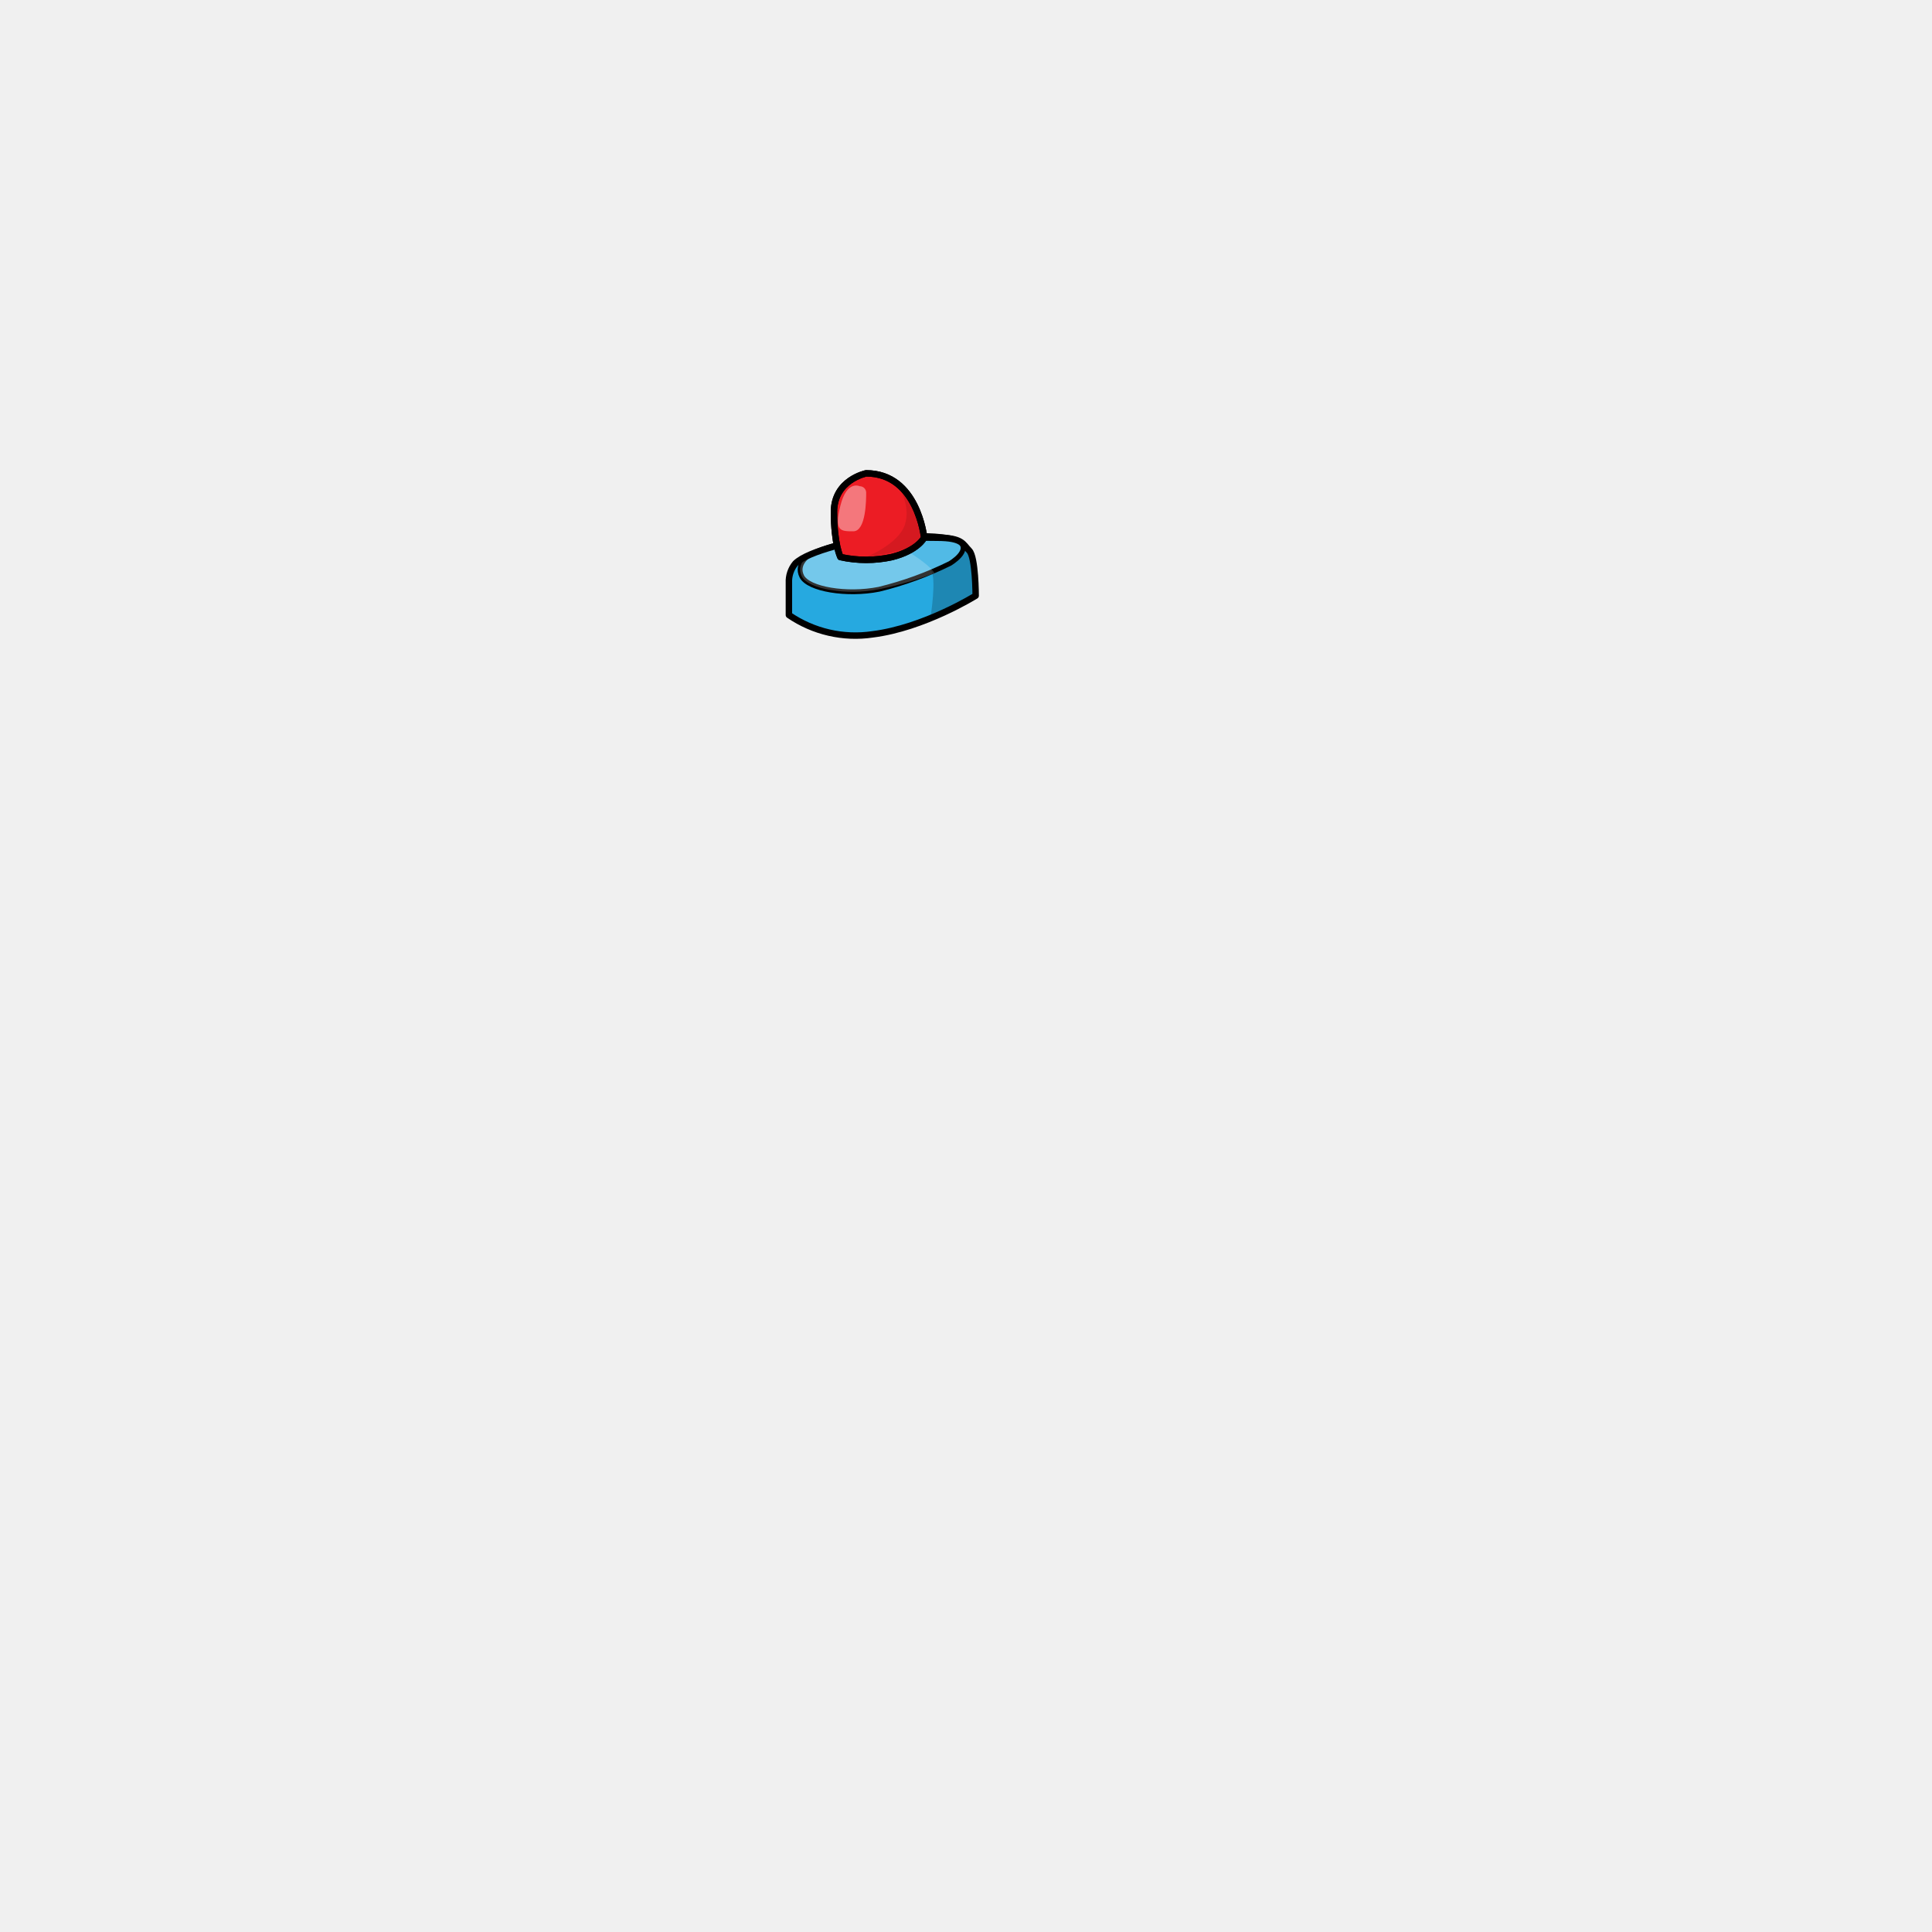
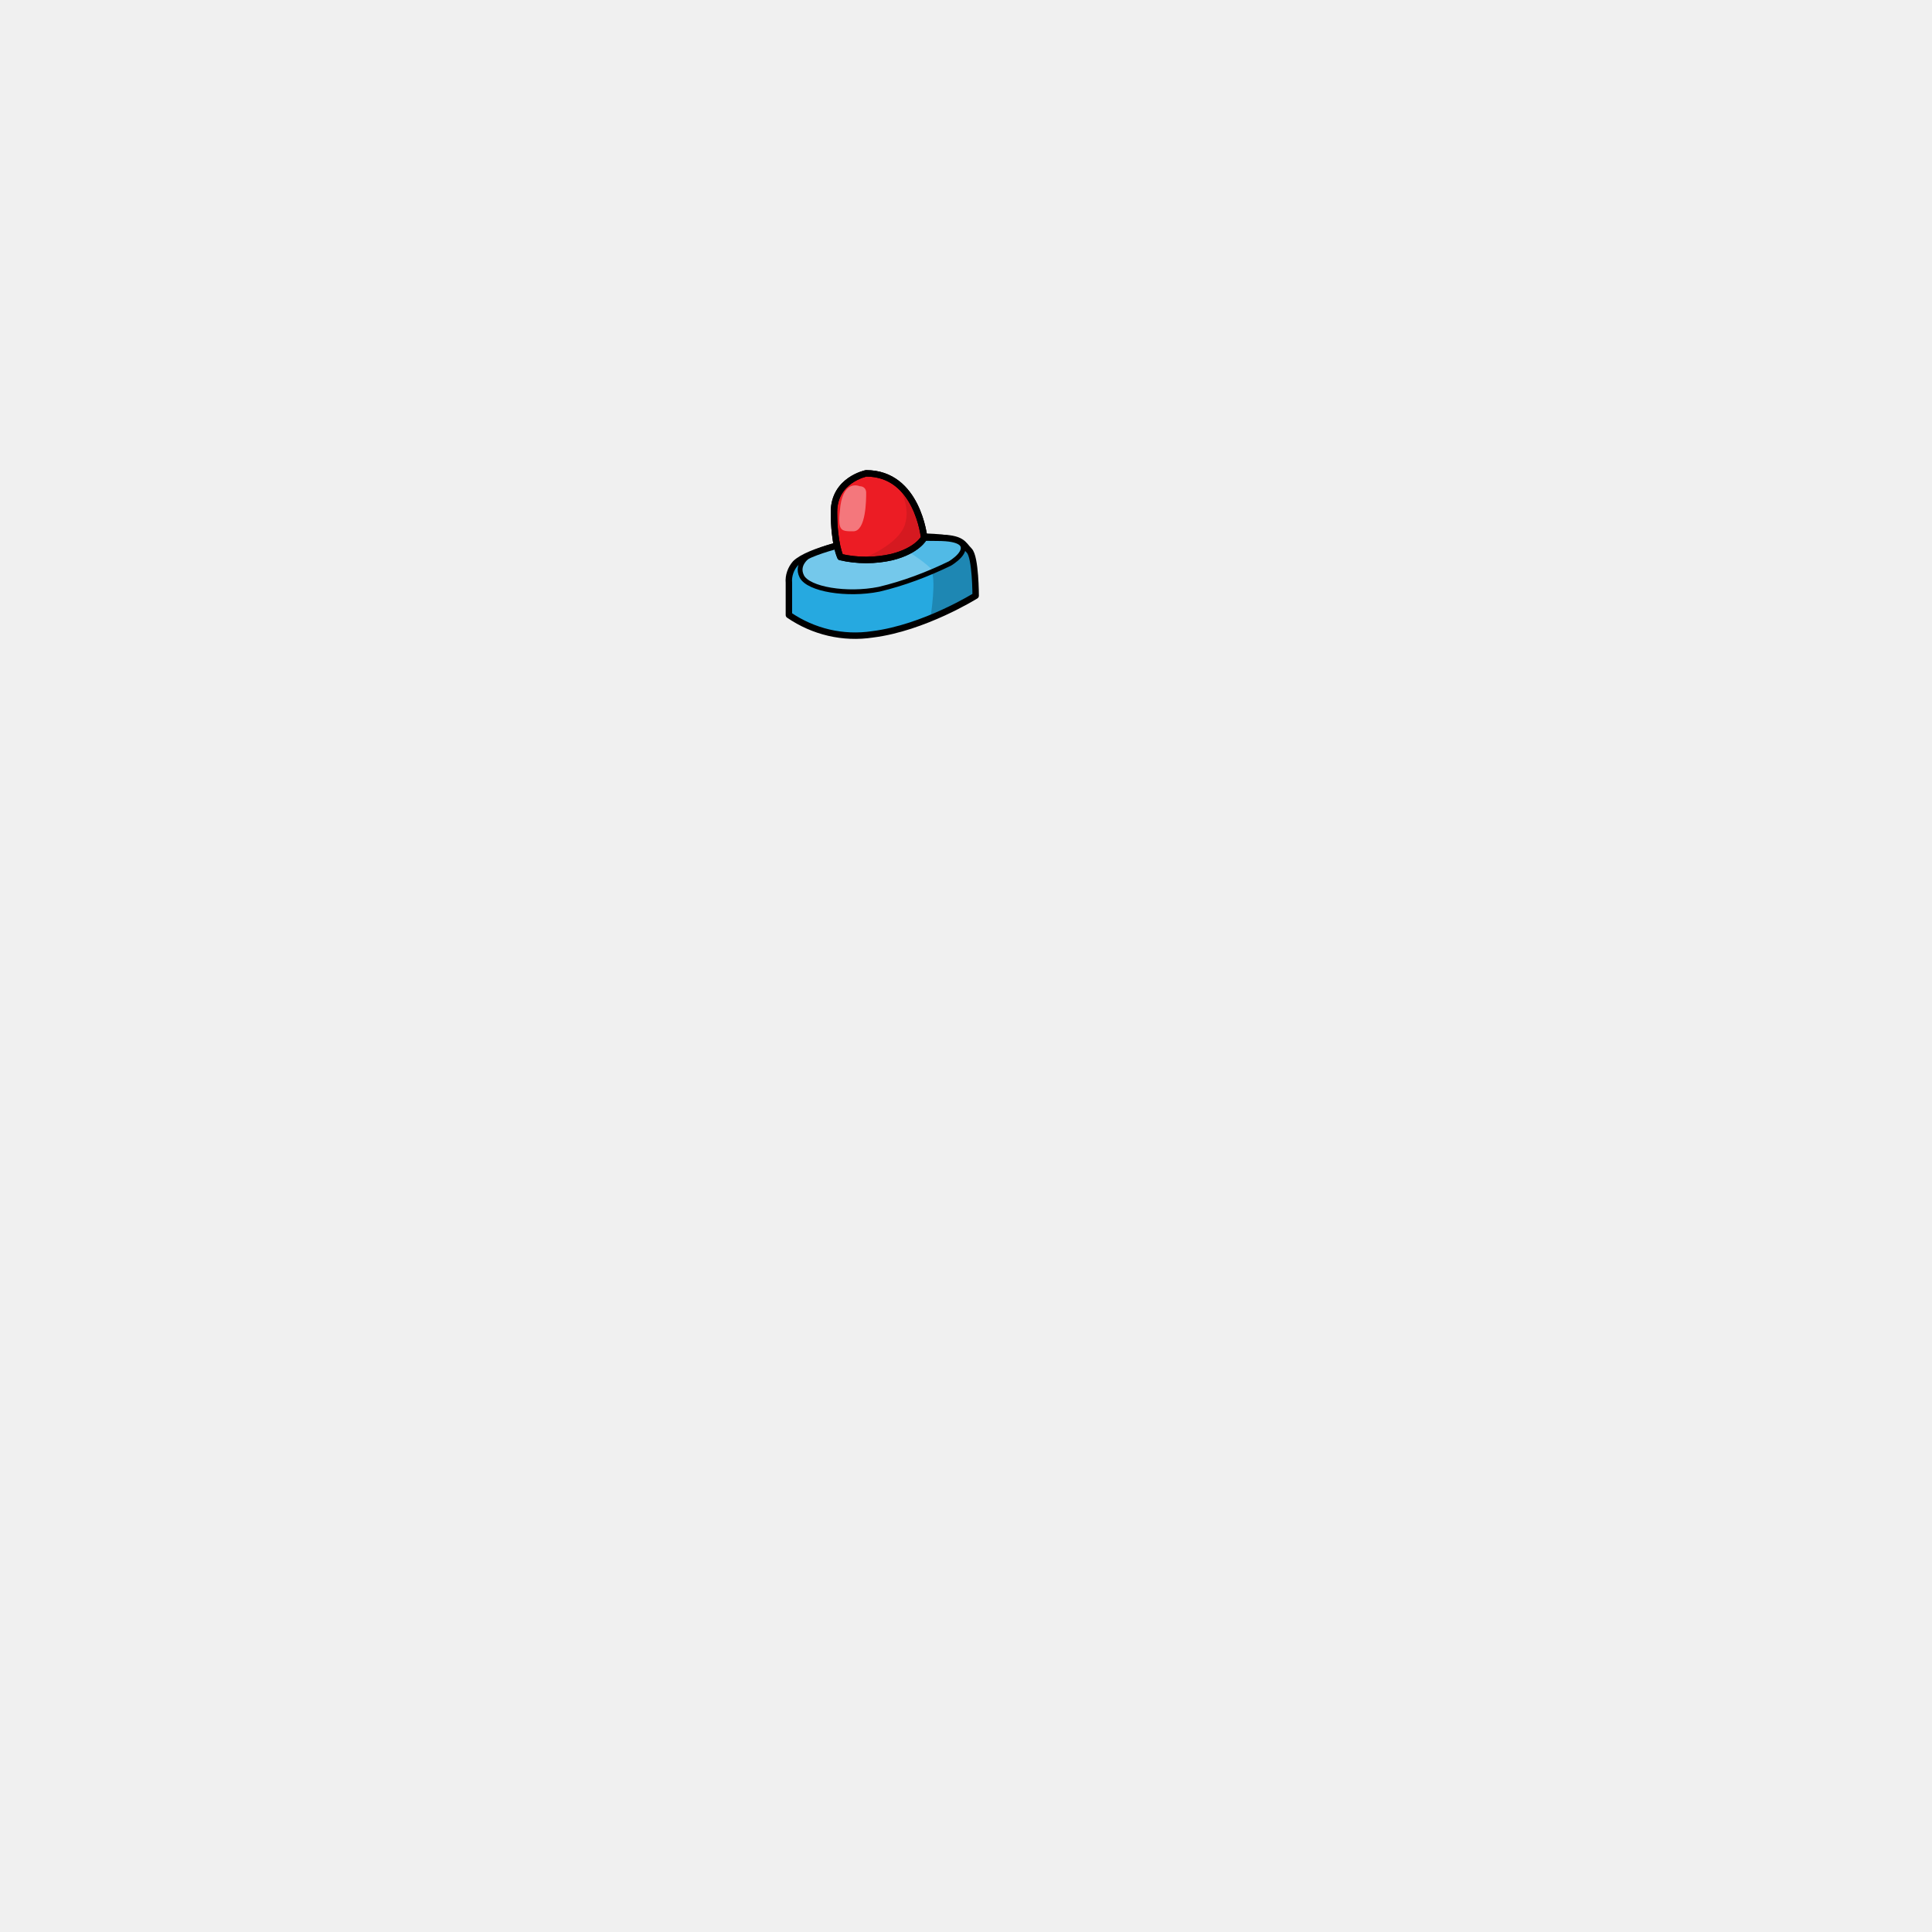
- <svg xmlns="http://www.w3.org/2000/svg" viewBox="0 0 300 300">
-   <defs>
-     <style>.cls-1{fill:#26a9e0;}.cls-2,.cls-3,.cls-8{fill:#fff;}.cls-2,.cls-3,.cls-7{fill-opacity:0.2;}.cls-2,.cls-4,.cls-5{stroke:#000;stroke-linecap:round;stroke-linejoin:round;}.cls-2{stroke-width:0.75px;}.cls-4{fill:none;}.cls-5{fill:#ec1c24;}.cls-6{fill-opacity:0.1;}.cls-8{fill-opacity:0.4;}</style>
-   </defs>
+ <svg xmlns="http://www.w3.org/2000/svg" version="1.1" id="Layer_1" x="0px" y="0px" viewBox="0 0 300 300" style="enable-background:new 0 0 300 300;" xml:space="preserve">
+   <style type="text/css">
+ 	.st0{fill:#26A9E0;}
+ 	.st1{fill:#FFFFFF;fill-opacity:0.2;}
+ 	.st2{fill:#FFFFFF;fill-opacity:0.2;stroke:#000000;stroke-width:0.75;stroke-linecap:round;stroke-linejoin:round;}
+ 	.st3{fill:none;stroke:#000000;stroke-linecap:round;stroke-linejoin:round;}
+ 	.st4{fill:#EC1C24;stroke:#000000;stroke-linecap:round;stroke-linejoin:round;}
+ 	.st5{fill-opacity:0.1;}
+ 	.st6{fill-opacity:0.2;}
+ 	.st7{fill:#FFFFFF;fill-opacity:0.4;}
+ </style>
  <g id="accessory-04">
-     <path id="fill_color" data-name="fill color" class="cls-1" d="M136.5,83.5c-3.39.31-11,2-13,4a4.38,4.38,0,0,0-1,3v5a18.26,18.26,0,0,0,13,3c8-1,16-6,16-6s0-6-1-7-1-2-5-2S138.74,83.3,136.5,83.5Z" />
-     <path class="cls-2" d="M125.7,86.16s-2.2,1.34-1.2,3.34,7,3,12,2a53.37,53.37,0,0,0,11-4s3.57-2.09,1.29-3.54S131.89,82.83,125.7,86.16Z" />
-     <path class="cls-3" d="M125.7,86.16s-2.2,1.34-1.2,3.34,7,3,12,2A55.23,55.23,0,0,0,145.11,89c-1.11-2-8.42-5.89-8.42-5.89S129.47,84.13,125.7,86.16Z" />
-     <path class="cls-4" d="M136.5,83.5c-3.39.31-11,2-13,4a4.38,4.38,0,0,0-1,3v5a18.26,18.26,0,0,0,13,3c8-1,16-6,16-6s0-6-1-7-1-2-5-2S138.74,83.3,136.5,83.5Z" />
-     <path class="cls-5" d="M134.5,73.5s-5,1-5,6,1,7,1,7a18.58,18.58,0,0,0,8,0c4-1,5-3,5-3S142.5,73.5,134.5,73.5Z" />
-     <path class="cls-6" d="M139.5,75.5s2,3,1,6-6,5-6,5,8-1,9-3S140.5,76.5,139.5,75.5Z" />
-     <path class="cls-4" d="M134.5,73.5s-5,1-5,6,1,7,1,7a18.58,18.58,0,0,0,8,0c4-1,5-3,5-3S142.5,73.5,134.5,73.5Z" />
-     <path class="cls-7" d="M144.5,88.5c1,1,0,7.3,0,7.3l7-3.3s0-6.14-1.5-7.57C148,88,147,88,144.5,88.5Z" />
-     <path class="cls-8" d="M133.5,75.5a1,1,0,0,1,1,1c0,1,0,6-2,6s-3,0-2-4S133.5,75.5,133.5,75.5Z" />
+     <path id="fill_color" class="st0" d="M136.5,83.5c-3.4,0.3-11,2-13,4c-0.7,0.8-1.1,1.9-1,3v5c3.8,2.6,8.4,3.7,13,3c8-1,16-6,16-6   s0-6-1-7s-1-2-5-2S138.7,83.3,136.5,83.5z" />
+     <path class="st1" d="M125.7,86.2c0,0-2.2,1.3-1.2,3.3s7,3,12,2c2.9-0.6,5.8-1.4,8.6-2.5c-1.1-2-8.4-5.9-8.4-5.9   S129.5,84.1,125.7,86.2z" />
+     <path class="st2" d="M125.7,86.2c0,0-2.2,1.3-1.2,3.3s7,3,12,2c3.8-0.9,7.5-2.3,11-4c0,0,3.6-2.1,1.3-3.5S131.9,82.8,125.7,86.2z" />
+     <path class="st3" d="M136.5,83.5c-3.4,0.3-11,2-13,4c-0.7,0.8-1.1,1.9-1,3v5c3.8,2.6,8.4,3.7,13,3c8-1,16-6,16-6s0-6-1-7s-1-2-5-2   S138.7,83.3,136.5,83.5z" />
+     <path class="st4" d="M134.5,73.5c0,0-5,1-5,6s1,7,1,7c2.6,0.6,5.4,0.6,8,0c4-1,5-3,5-3S142.5,73.5,134.5,73.5z" />
+     <path class="st5" d="M139.5,75.5c0,0,2,3,1,6s-6,5-6,5s4.9,1.7,9-3C143.7,83.3,142.2,77.6,139.5,75.5z" />
+     <path class="st3" d="M134.5,73.5c0,0-5,1-5,6s1,7,1,7c2.6,0.6,5.4,0.6,8,0c4-1,5-3,5-3S142.5,73.5,134.5,73.5z" />
+     <path class="st6" d="M144.5,88.5c1,1,0,7.3,0,7.3l7-3.3c0,0,0-6.1-1.5-7.6C148,88,147,88,144.5,88.5z" />
+     <path class="st7" d="M133.5,75.5c0.6,0,1,0.4,1,1c0,1,0,6-2,6s-2.5,0-2-4C131.1,74.4,133.5,75.5,133.5,75.5z" />
  </g>
</svg>
